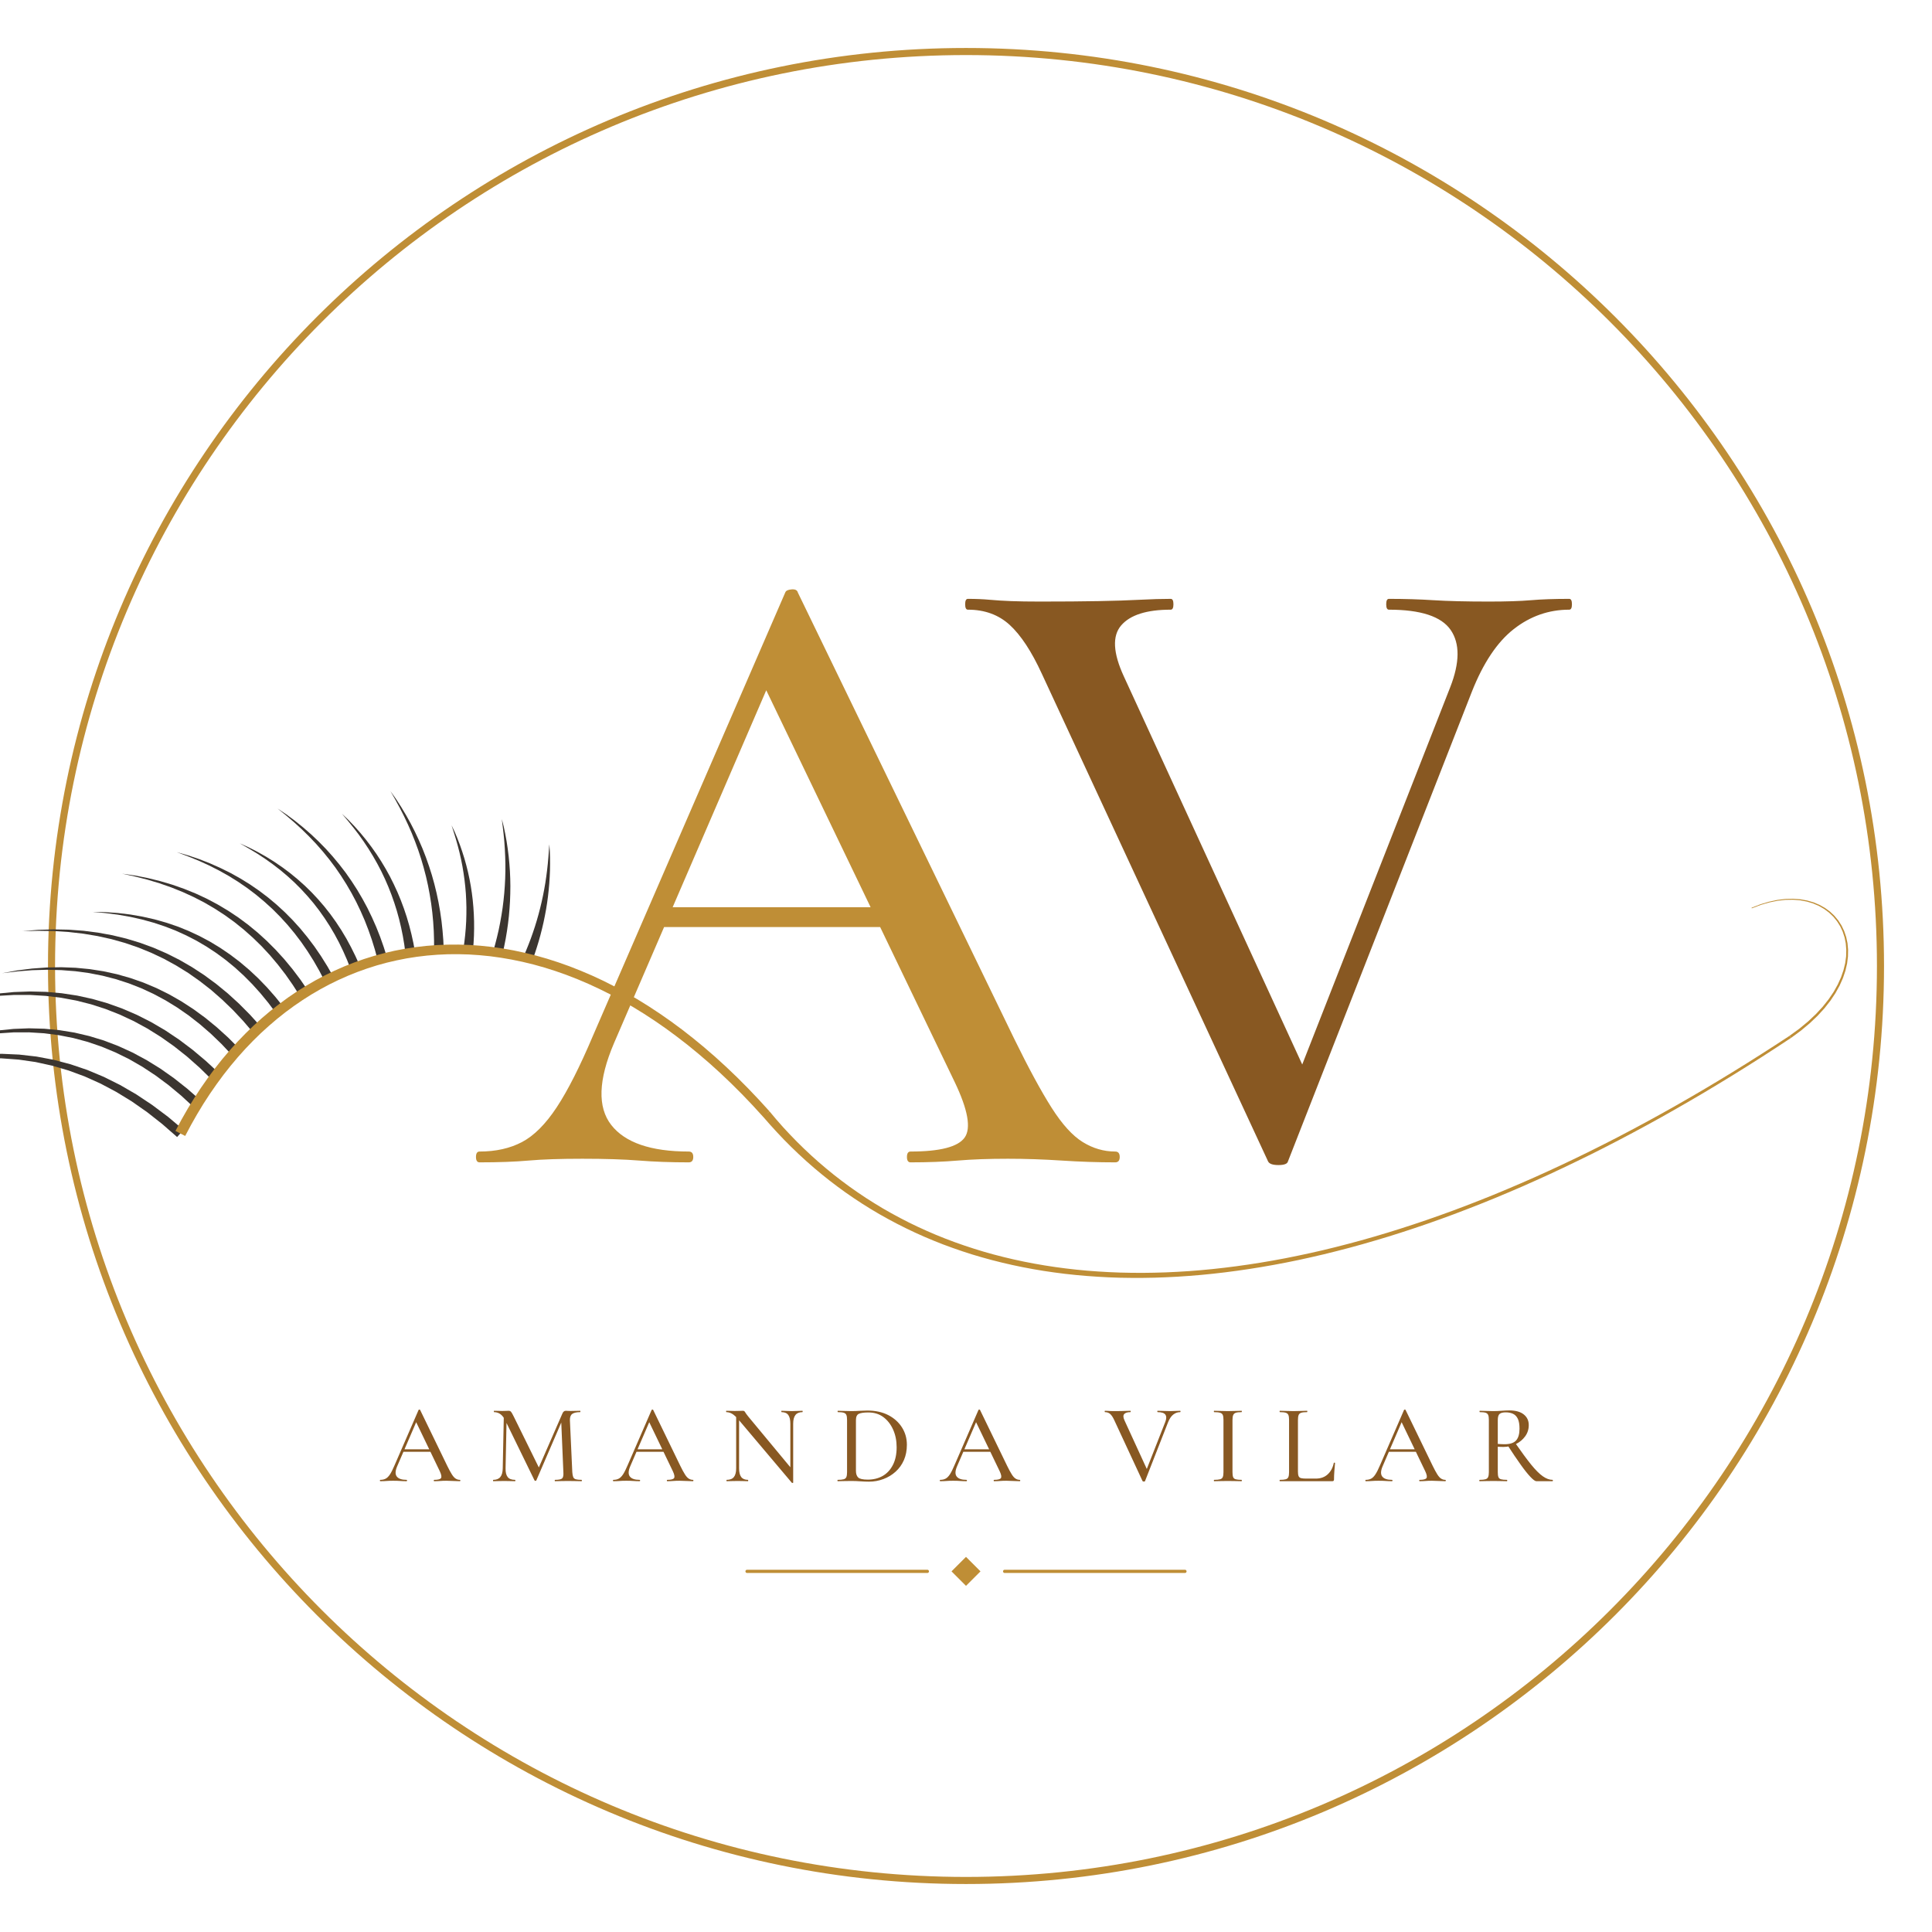
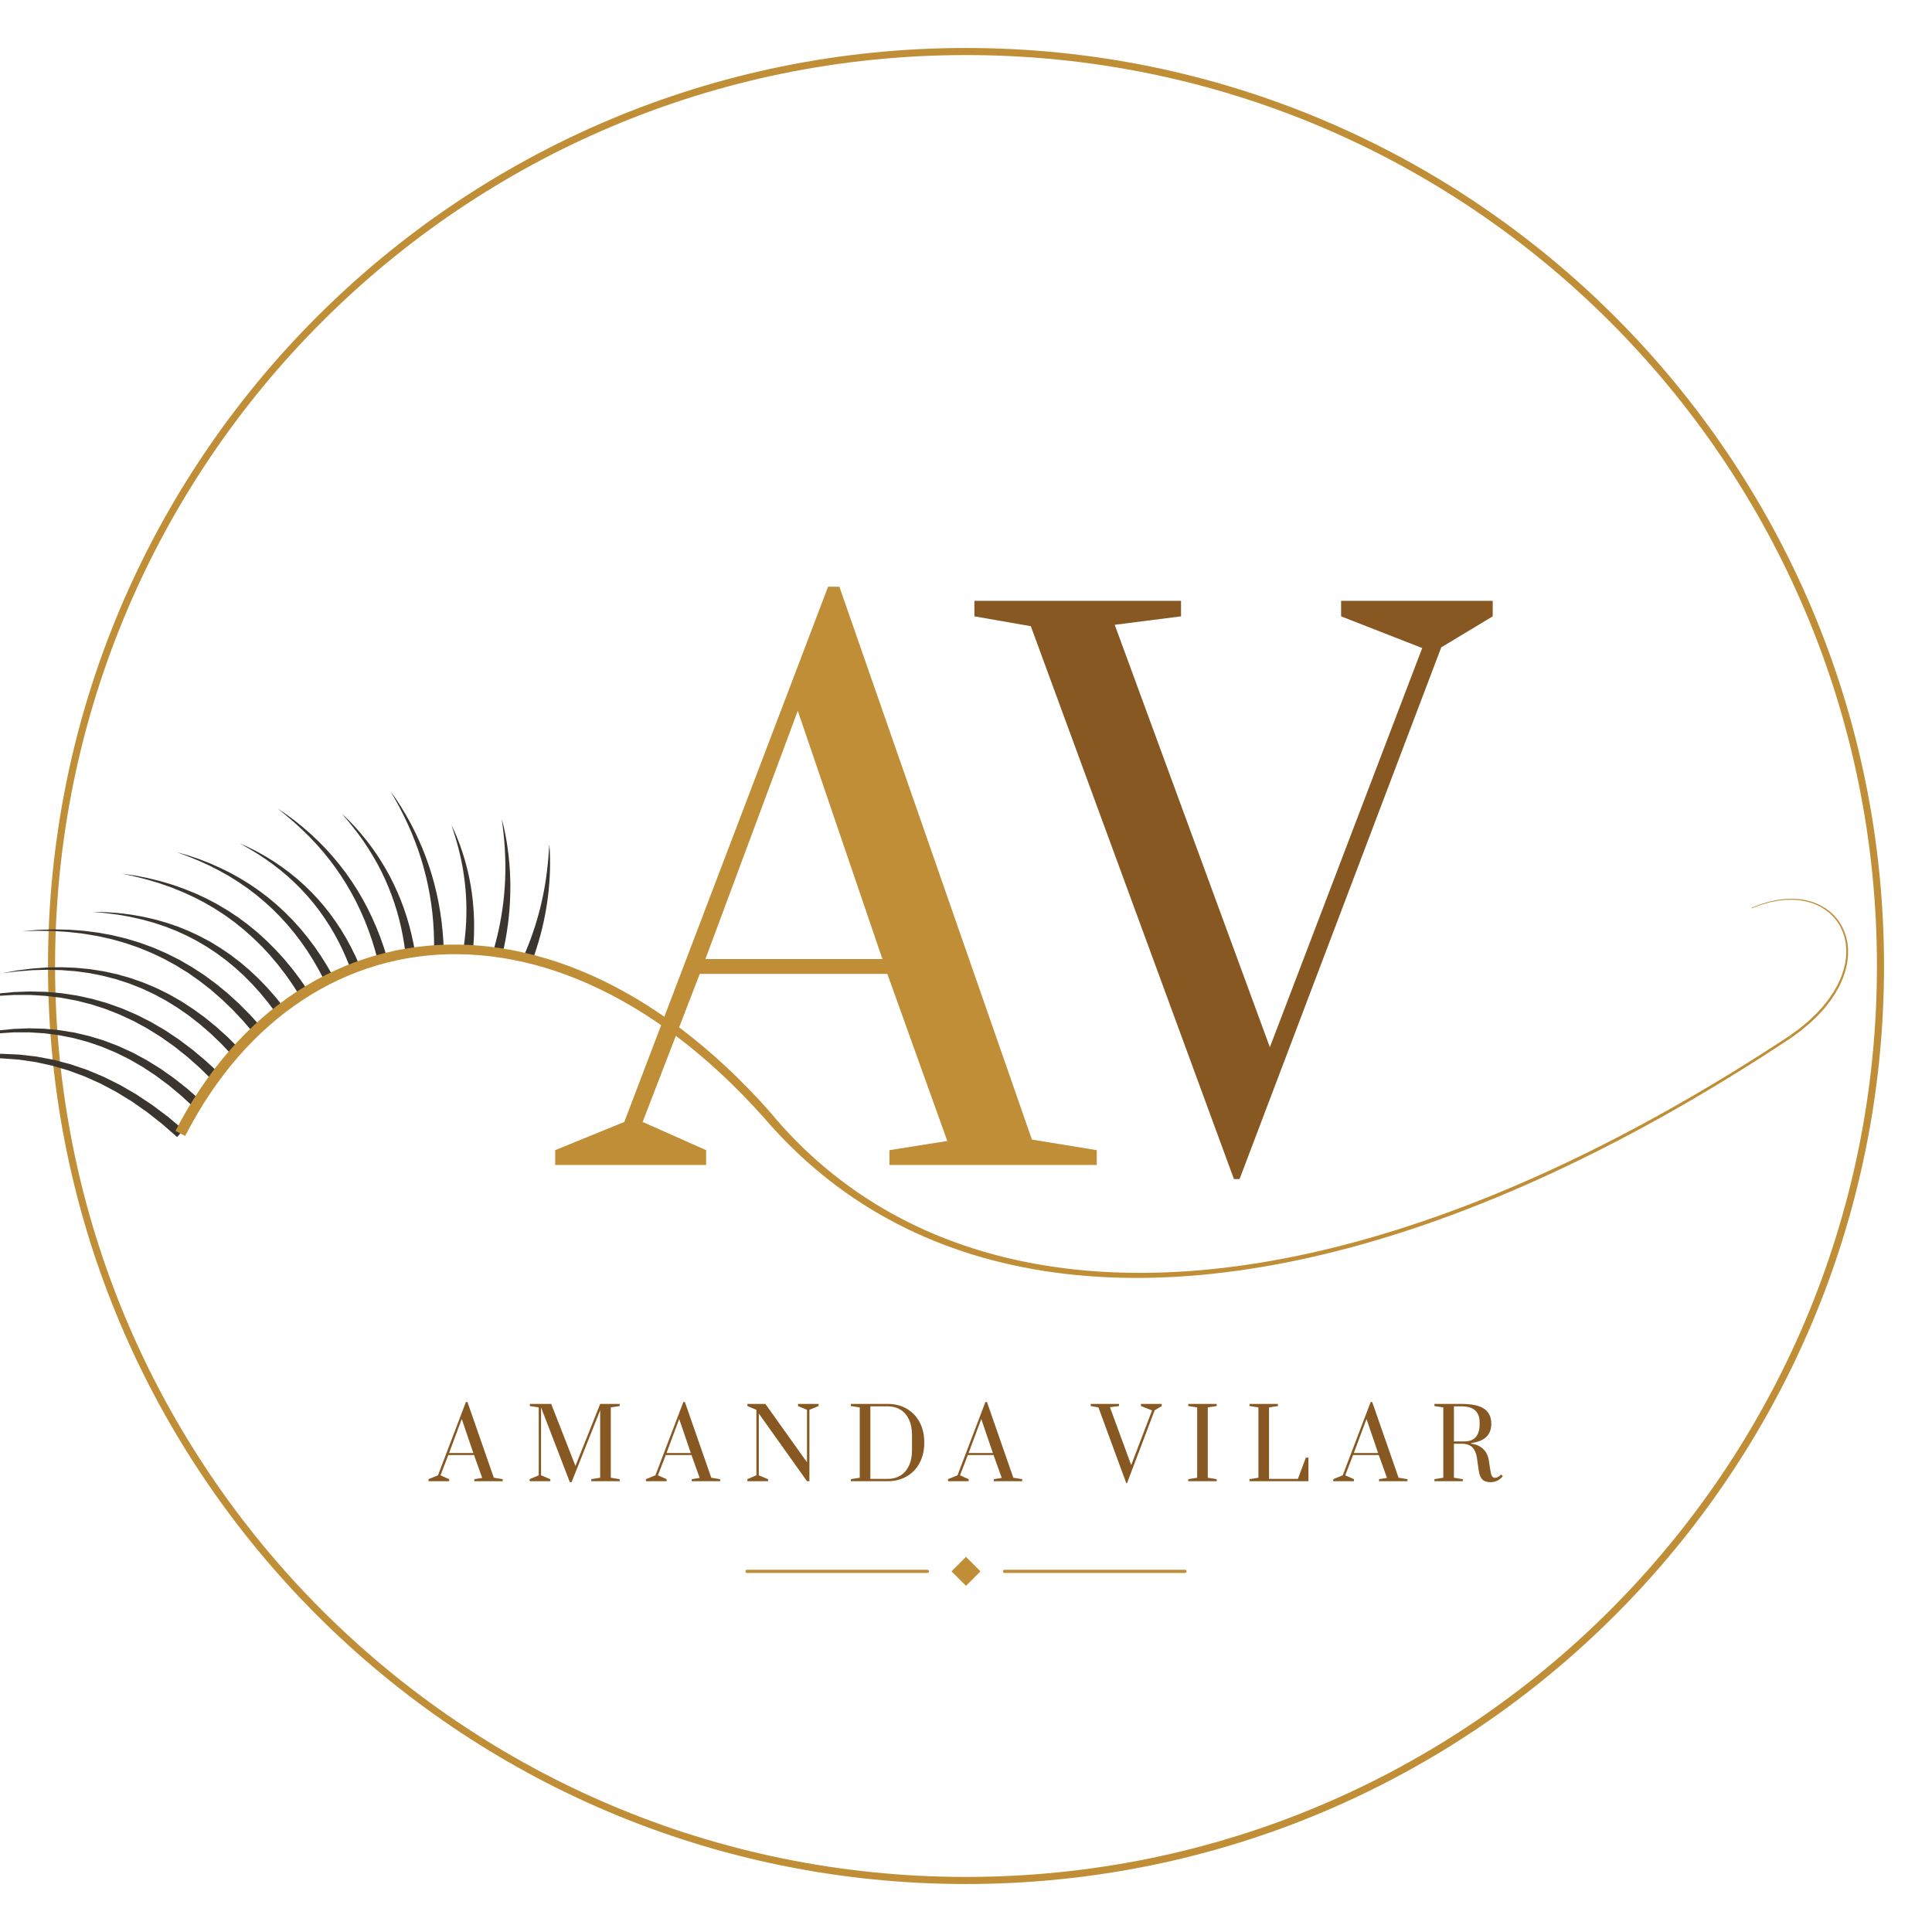
<svg xmlns="http://www.w3.org/2000/svg" viewBox="0 0 600 600" width="600" height="600" role="img" aria-labelledby="titulo">
  <circle cx="300" cy="300" r="284" fill="none" stroke="#BF8E36" stroke-width="2.2" />
  <g id="cilios" fill="#3B3530">
    <path d="M57 350.89L52.17 346.83L47.27 343.16L42.31 339.86L37.29 336.95L32.21 334.42L27.07 332.27L21.87 330.51L16.62 329.12L11.31 328.12L5.95 327.51L0.54 327.27L-4.92 327.41L-10.43 327.93L-15.99 328.83L-21.6 330.11L-27.26 331.77L-32.96 333.81L-38.7 336.25L-38.7 336.25L-32.86 334.09L-27.11 332.26L-21.43 330.81L-15.83 329.72L-10.31 329L-4.87 328.66L0.51 328.68L5.8 329.07L11.03 329.82L16.18 330.95L21.26 332.44L26.28 334.29L31.22 336.51L36.1 339.1L40.92 342.05L45.67 345.37L50.36 349.06L55 353.11Z" />
    <path d="M62.24 341.69L58.15 338.1L54 334.82L49.78 331.85L45.49 329.2L41.15 326.87L36.73 324.85L32.26 323.14L27.73 321.76L23.13 320.68L18.48 319.93L13.78 319.48L9.02 319.35L4.2 319.54L-0.67 320.03L-5.59 320.84L-10.56 321.97L-15.59 323.4L-20.66 325.18L-20.66 325.18L-15.51 323.69L-10.44 322.47L-5.46 321.55L-0.56 320.93L4.26 320.61L9 320.6L13.67 320.89L18.26 321.48L22.77 322.37L27.21 323.56L31.57 325.05L35.86 326.84L40.09 328.92L44.24 331.31L48.32 334L52.34 336.99L56.29 340.28L60.18 343.87Z" />
    <path d="M68 333.26L63.94 329.49L59.81 326.02L55.6 322.85L51.31 319.98L46.94 317.42L42.5 315.17L37.97 313.22L33.38 311.57L28.71 310.23L23.97 309.19L19.16 308.46L14.27 308.03L9.32 307.91L4.3 308.09L-0.79 308.57L-5.94 309.35L-11.16 310.44L-16.44 311.86L-16.44 311.86L-11.1 310.73L-5.86 309.86L-0.71 309.28L4.35 308.99L9.31 308.99L14.18 309.28L18.97 309.86L23.66 310.73L28.26 311.89L32.78 313.35L37.2 315.09L41.55 317.12L45.8 319.44L49.98 322.05L54.07 324.94L58.09 328.13L62.02 331.61L65.87 335.38Z" />
    <path d="M74.25 325.63L70.82 322.19L67.31 319.01L63.72 316.07L60.05 313.39L56.29 310.95L52.46 308.77L48.55 306.84L44.56 305.16L40.5 303.74L36.36 302.56L32.14 301.64L27.86 300.97L23.5 300.55L19.07 300.38L14.56 300.46L9.99 300.79L5.35 301.37L0.64 302.24L0.64 302.24L5.38 301.67L10.03 301.3L14.58 301.17L19.04 301.28L23.4 301.62L27.68 302.2L31.86 303.02L35.95 304.08L39.95 305.37L43.86 306.9L47.68 308.67L51.41 310.67L55.06 312.91L58.62 315.38L62.1 318.1L65.5 321.05L68.81 324.24L72.04 327.67Z" />
    <path d="M80.96 318.8L77.64 315.13L74.23 311.7L70.72 308.5L67.11 305.54L63.41 302.82L59.61 300.34L55.72 298.09L51.74 296.09L47.67 294.32L43.5 292.79L39.24 291.5L34.9 290.45L30.47 289.64L25.95 289.06L21.34 288.72L16.64 288.63L11.86 288.77L6.99 289.18L6.99 289.18L11.87 289.07L16.63 289.14L21.29 289.44L25.84 289.96L30.28 290.7L34.62 291.66L38.85 292.85L42.98 294.27L47 295.91L50.92 297.77L54.73 299.86L58.45 302.16L62.06 304.7L65.58 307.45L68.99 310.44L72.31 313.64L75.53 317.07L78.66 320.73Z" />
    <path d="M88.09 312.8L85.54 309.62L82.9 306.62L80.17 303.8L77.34 301.16L74.43 298.7L71.42 296.42L68.33 294.32L65.16 292.4L61.89 290.66L58.54 289.1L55.11 287.72L51.59 286.53L47.98 285.51L44.3 284.68L40.53 284.02L36.68 283.55L32.74 283.27L28.73 283.19L28.73 283.19L32.72 283.56L36.61 284.06L40.41 284.73L44.1 285.56L47.69 286.55L51.19 287.71L54.59 289.03L57.89 290.53L61.09 292.18L64.2 294.01L67.21 296L70.13 298.15L72.95 300.47L75.68 302.96L78.32 305.62L80.86 308.44L83.32 311.43L85.68 314.58Z" />
    <path d="M95.62 307.63L93.28 304.22L90.83 300.97L88.27 297.88L85.61 294.96L82.85 292.2L79.99 289.6L77.03 287.17L73.97 284.9L70.8 282.8L67.54 280.86L64.18 279.08L60.72 277.47L57.16 276.03L53.51 274.75L49.76 273.64L45.91 272.69L41.97 271.91L37.93 271.33L37.93 271.33L41.91 272.2L45.79 273.19L49.55 274.32L53.21 275.6L56.76 277.03L60.2 278.61L63.53 280.33L66.74 282.21L69.86 284.24L72.86 286.41L75.75 288.74L78.54 291.22L81.23 293.84L83.81 296.62L86.28 299.55L88.66 302.63L90.92 305.86L93.09 309.24Z" />
    <path d="M103.51 303.33L101.66 300.08L99.71 296.96L97.66 293.96L95.5 291.1L93.25 288.36L90.89 285.75L88.43 283.27L85.87 280.92L83.22 278.7L80.46 276.61L77.61 274.65L74.65 272.82L71.6 271.12L68.45 269.56L65.21 268.12L61.87 266.81L58.43 265.65L54.89 264.64L54.89 264.64L58.33 265.93L61.68 267.29L64.92 268.77L68.05 270.36L71.08 272.06L74 273.88L76.81 275.81L79.51 277.86L82.11 280.03L84.61 282.3L87 284.7L89.29 287.21L91.47 289.83L93.55 292.57L95.52 295.43L97.4 298.41L99.17 301.5L100.84 304.71Z" />
    <path d="M111.71 299.89L110.42 297L109.03 294.19L107.56 291.47L105.99 288.85L104.32 286.31L102.57 283.87L100.72 281.52L98.78 279.27L96.75 277.1L94.63 275.03L92.42 273.06L90.13 271.18L87.74 269.39L85.26 267.69L82.69 266.09L80.04 264.59L77.29 263.18L74.44 261.9L74.44 261.9L77.15 263.45L79.78 265.03L82.31 266.69L84.75 268.43L87.09 270.24L89.33 272.13L91.48 274.1L93.53 276.15L95.49 278.28L97.36 280.48L99.13 282.77L100.8 285.13L102.39 287.58L103.88 290.1L105.28 292.71L106.58 295.39L107.8 298.16L108.92 301Z" />
    <path d="M120.19 297.35L119.17 294.11L118.06 290.96L116.84 287.88L115.51 284.88L114.09 281.95L112.55 279.1L110.92 276.33L109.18 273.64L107.35 271.02L105.4 268.49L103.36 266.03L101.22 263.65L98.97 261.35L96.63 259.13L94.18 256.99L91.63 254.93L88.98 252.96L86.21 251.1L86.21 251.1L88.8 253.2L91.3 255.33L93.71 257.53L96 259.78L98.2 262.1L100.29 264.48L102.27 266.92L104.16 269.43L105.93 272.01L107.6 274.65L109.17 277.35L110.64 280.12L112 282.96L113.27 285.86L114.42 288.83L115.48 291.86L116.44 294.97L117.29 298.13Z" />
    <path d="M128.9 295.7L128.39 292.9L127.78 290.14L127.09 287.43L126.31 284.77L125.44 282.16L124.48 279.59L123.44 277.08L122.3 274.61L121.09 272.19L119.78 269.82L118.39 267.5L116.91 265.22L115.34 263L113.69 260.83L111.95 258.71L110.12 256.64L108.2 254.63L106.17 252.69L106.17 252.69L107.98 254.83L109.72 256.98L111.39 259.15L112.96 261.36L114.45 263.61L115.85 265.89L117.17 268.21L118.4 270.56L119.54 272.95L120.59 275.37L121.56 277.84L122.44 280.34L123.24 282.87L123.95 285.45L124.57 288.06L125.11 290.71L125.56 293.39L125.93 296.12Z" />
    <path d="M137.81 294.95L137.67 291.94L137.43 288.96L137.11 286.01L136.69 283.09L136.18 280.2L135.58 277.34L134.89 274.52L134.11 271.73L133.23 268.97L132.27 266.24L131.22 263.55L130.07 260.89L128.84 258.27L127.51 255.67L126.09 253.12L124.58 250.6L122.98 248.12L121.25 245.69L121.25 245.69L122.73 248.27L124.14 250.86L125.46 253.45L126.7 256.07L127.86 258.71L128.92 261.37L129.9 264.05L130.79 266.75L131.58 269.47L132.3 272.22L132.92 274.98L133.45 277.77L133.9 280.58L134.26 283.42L134.53 286.27L134.71 289.15L134.8 292.06L134.81 294.98Z" />
    <path d="M146.88 295.12L147.07 292.85L147.19 290.6L147.24 288.36L147.23 286.13L147.15 283.91L147.01 281.71L146.81 279.51L146.54 277.33L146.21 275.17L145.81 273.01L145.35 270.87L144.82 268.75L144.23 266.63L143.57 264.54L142.85 262.45L142.06 260.38L141.2 258.33L140.24 256.31L140.24 256.31L140.92 258.44L141.57 260.55L142.17 262.67L142.71 264.78L143.19 266.9L143.61 269.02L143.96 271.14L144.26 273.27L144.5 275.4L144.68 277.53L144.79 279.66L144.85 281.8L144.84 283.95L144.78 286.1L144.65 288.25L144.46 290.41L144.21 292.57L143.91 294.74Z" />
    <path d="M156.08 296.19L156.59 293.85L157.05 291.51L157.44 289.18L157.77 286.84L158.04 284.51L158.24 282.17L158.39 279.84L158.47 277.51L158.5 275.19L158.46 272.86L158.36 270.54L158.19 268.22L157.97 265.9L157.68 263.59L157.33 261.27L156.91 258.97L156.43 256.66L155.84 254.37L155.84 254.37L156.13 256.72L156.4 259.04L156.62 261.36L156.78 263.67L156.89 265.98L156.95 268.28L156.95 270.57L156.89 272.86L156.77 275.14L156.6 277.41L156.37 279.68L156.09 281.94L155.74 284.2L155.34 286.46L154.89 288.71L154.37 290.95L153.8 293.19L153.18 295.43Z" />
    <path d="M165.37 298.18L166.06 296.23L166.7 294.27L167.3 292.31L167.85 290.34L168.35 288.37L168.81 286.39L169.22 284.4L169.59 282.41L169.91 280.41L170.18 278.41L170.4 276.41L170.58 274.4L170.71 272.38L170.8 270.36L170.83 268.33L170.82 266.3L170.75 264.27L170.6 262.23L170.6 262.23L170.45 264.27L170.3 266.29L170.12 268.3L169.9 270.29L169.64 272.28L169.35 274.25L169.01 276.21L168.63 278.16L168.21 280.1L167.75 282.03L167.25 283.94L166.71 285.85L166.13 287.74L165.5 289.63L164.84 291.5L164.13 293.36L163.38 295.22L162.59 297.06Z" />
  </g>
  <path id="palpebra" d="M57.51 352.78L59.32 349.37L61.2 346.06L63.14 342.85L65.16 339.74L67.24 336.74L69.38 333.83L71.59 331.03L73.85 328.34L76.17 325.75L78.56 323.26L80.99 320.88L83.49 318.61L86.03 316.44L88.62 314.38L91.27 312.43L93.96 310.59L96.7 308.85L99.48 307.23L102.31 305.71L105.18 304.31L108.09 303.02L111.03 301.84L114.02 300.77L117.04 299.81L120.1 298.97L123.19 298.25L126.31 297.63L129.46 297.14L132.64 296.76L135.84 296.5L139.07 296.35L142.33 296.33L145.61 296.42L148.91 296.64L152.23 296.97L155.57 297.43L158.92 298.01L162.29 298.71L165.67 299.53L169.07 300.48L172.48 301.56L175.89 302.76L179.31 304.09L182.74 305.55L186.17 307.14L189.61 308.85L193.04 310.7L196.48 312.67L199.91 314.78L203.34 317.02L206.76 319.39L210.17 321.9L213.58 324.54L216.97 327.32L220.36 330.23L223.73 333.28L227.08 336.47L230.42 339.8L233.73 343.26L237.03 346.87L238.97 345.13L235.64 341.48L232.29 337.96L228.92 334.58L225.53 331.34L222.13 328.24L218.7 325.27L215.26 322.44L211.81 319.74L208.34 317.18L204.87 314.76L201.38 312.46L197.89 310.3L194.39 308.28L190.89 306.38L187.39 304.61L183.89 302.98L180.38 301.48L176.88 300.1L173.38 298.86L169.89 297.74L166.41 296.75L162.93 295.89L159.47 295.15L156.02 294.54L152.58 294.06L149.16 293.7L145.75 293.46L142.37 293.35L139 293.37L135.66 293.5L132.34 293.76L129.05 294.14L125.78 294.64L122.55 295.26L119.35 296L116.17 296.86L113.04 297.84L109.94 298.93L106.88 300.14L103.86 301.47L100.88 302.91L97.95 304.47L95.06 306.14L92.21 307.92L89.42 309.82L86.68 311.83L83.98 313.95L81.35 316.17L78.76 318.51L76.24 320.96L73.77 323.51L71.37 326.17L69.02 328.94L66.74 331.81L64.53 334.79L62.38 337.87L60.3 341.06L58.29 344.34L56.35 347.73L54.49 351.22ZM237 346.83L239.14 349.27L241.31 351.65L243.51 353.97L245.76 356.23L248.05 358.43L250.38 360.57L252.75 362.65L255.16 364.66L257.61 366.62L260.09 368.51L262.62 370.35L265.19 372.12L267.79 373.83L270.43 375.48L273.11 377.07L275.83 378.59L278.59 380.06L281.38 381.46L284.21 382.81L287.07 384.09L289.97 385.31L292.9 386.47L295.87 387.56L298.88 388.6L301.91 389.58L304.99 390.49L308.09 391.34L311.23 392.13L314.4 392.86L317.6 393.53L320.84 394.14L324.11 394.69L327.4 395.17L330.73 395.6L334.09 395.96L337.48 396.26L340.9 396.5L344.35 396.69L347.83 396.81L351.34 396.86L354.88 396.86L358.44 396.8L362.04 396.67L365.66 396.49L369.3 396.24L372.98 395.94L376.68 395.57L380.41 395.14L384.16 394.65L387.94 394.1L391.74 393.49L395.57 392.82L399.43 392.09L403.31 391.3L407.21 390.44L411.13 389.53L415.08 388.55L419.05 387.52L423.05 386.42L427.06 385.26L431.1 384.05L435.16 382.77L439.24 381.43L443.35 380.03L447.47 378.57L451.61 377.05L455.77 375.46L459.96 373.82L464.16 372.12L468.38 370.35L472.62 368.53L476.87 366.64L481.15 364.7L485.44 362.69L489.75 360.62L494.08 358.5L498.42 356.31L502.78 354.06L507.15 351.75L511.54 349.38L515.95 346.95L520.37 344.45L524.8 341.9L529.25 339.29L533.71 336.61L538.19 333.88L542.68 331.08L547.18 328.23L551.69 325.31L556.22 322.33L555.78 321.67L551.25 324.63L546.73 327.53L542.23 330.37L537.74 333.15L533.26 335.87L528.8 338.53L524.35 341.12L519.92 343.66L515.5 346.13L511.09 348.55L506.7 350.9L502.33 353.2L497.97 355.43L493.63 357.6L489.31 359.71L485 361.76L480.71 363.75L476.44 365.68L472.19 367.54L467.95 369.35L463.74 371.1L459.54 372.78L455.37 374.4L451.21 375.97L447.07 377.47L442.96 378.91L438.86 380.29L434.79 381.61L430.74 382.87L426.71 384.07L422.71 385.21L418.73 386.28L414.77 387.3L410.83 388.26L406.92 389.15L403.03 389.98L399.17 390.76L395.33 391.47L391.52 392.12L387.73 392.71L383.97 393.24L380.24 393.71L376.53 394.12L372.85 394.47L369.2 394.76L365.57 394.98L361.97 395.15L358.41 395.25L354.87 395.3L351.36 395.28L347.88 395.21L344.43 395.07L341.01 394.87L337.62 394.62L334.26 394.3L330.94 393.92L327.64 393.48L324.38 392.98L321.15 392.42L317.95 391.8L314.79 391.12L311.66 390.38L308.56 389.58L305.5 388.72L302.47 387.79L299.48 386.81L296.52 385.77L293.6 384.67L290.71 383.51L287.86 382.28L285.05 381L282.27 379.66L279.53 378.25L276.83 376.79L274.16 375.27L271.54 373.68L268.95 372.04L266.4 370.33L263.89 368.57L261.42 366.74L258.99 364.86L256.6 362.91L254.25 360.91L251.94 358.84L249.68 356.72L247.45 354.53L245.27 352.28L243.13 349.98L241.04 347.6L239 345.17Z" fill="#BF8E36" />
  <path id="floreio" d="M556.23 322.33L559.28 320.08L562.02 317.79L564.46 315.47L566.6 313.13L568.45 310.77L570.02 308.42L571.31 306.08L572.34 303.76L573.11 301.48L573.63 299.24L573.9 297.06L573.94 294.95L573.76 292.92L573.35 290.99L572.73 289.16L571.91 287.44L570.9 285.86L569.7 284.41L568.32 283.11L566.78 281.98L565.07 281.02L563.22 280.24L561.22 279.66L559.09 279.28L556.84 279.12L554.46 279.18L551.98 279.48L549.4 280.03L546.72 280.83L543.96 281.91L544.04 282.09L546.79 281.04L549.46 280.26L552.02 279.74L554.48 279.46L556.83 279.42L559.05 279.6L561.14 279.99L563.1 280.58L564.9 281.36L566.56 282.32L568.05 283.44L569.37 284.71L570.52 286.13L571.49 287.67L572.27 289.34L572.85 291.12L573.22 293L573.38 294.97L573.33 297.02L573.04 299.13L572.51 301.3L571.74 303.52L570.72 305.78L569.44 308.06L567.88 310.36L566.05 312.66L563.93 314.95L561.52 317.22L558.8 319.47L555.77 321.67Z" fill="#BF8E36" />
-   <path id="letra-a" d="M283.06 287.90L201.58 287.90L204.94 281.74L281.10 281.74L283.06 287.90M346.34 357.62Q347.74 357.62 347.74 359.30Q347.74 360.98 346.34 360.98Q338.22 360.98 329.68 360.42Q321.14 359.86 313.02 359.86Q304.06 359.86 297.48 360.42Q290.90 360.98 282.78 360.98Q281.66 360.98 281.66 359.30Q281.66 357.62 282.78 357.62Q296.50 357.62 299.58 353.28Q302.66 348.94 296.50 336.06L236.30 210.90L245.26 197.46L190.66 324.02Q183.38 341.10 189.82 349.36Q196.26 357.62 213.90 357.62Q215.30 357.62 215.30 359.30Q215.30 360.98 213.90 360.98Q205.50 360.98 198.50 360.42Q191.50 359.86 180.86 359.86Q170.50 359.86 164.20 360.42Q157.90 360.98 148.94 360.98Q147.82 360.98 147.82 359.30Q147.82 357.62 148.94 357.62Q156.50 357.62 162.10 354.68Q167.70 351.74 172.88 343.90Q178.06 336.06 184.22 321.50L243.86 184.02Q244.14 183.18 245.82 183.04Q247.50 182.90 247.78 184.02L314.98 322.62Q321.70 336.34 326.60 344.04Q331.50 351.74 336.26 354.68Q341.02 357.62 346.34 357.62" fill="#BF8E36" />
-   <path id="letra-v" d="M487.34 185.98Q488.18 185.98 488.18 187.66Q488.18 189.34 487.34 189.34Q477.82 189.34 470.12 195.36Q462.42 201.38 457.10 214.82L399.98 360.70Q399.70 361.82 397.04 361.82Q394.38 361.82 393.82 360.70L323.54 209.22Q318.78 198.86 313.60 194.10Q308.42 189.34 300.58 189.34Q299.74 189.34 299.74 187.66Q299.74 185.98 300.58 185.98Q304.22 185.98 307.30 186.26Q310.38 186.54 314.02 186.68Q317.66 186.82 322.98 186.82Q333.62 186.82 341.18 186.68Q348.74 186.54 354.06 186.26Q359.38 185.98 363.58 185.98Q364.42 185.98 364.42 187.66Q364.42 189.34 363.58 189.34Q352.38 189.34 348.18 194.24Q343.98 199.14 349.02 210.06L406.42 334.94L396.34 351.18L450.38 213.42Q454.86 201.94 450.52 195.64Q446.18 189.34 431.34 189.34Q430.50 189.34 430.50 187.66Q430.50 185.98 431.34 185.98Q438.62 185.98 445.20 186.40Q451.78 186.82 462.42 186.82Q470.54 186.82 475.44 186.40Q480.34 185.98 487.34 185.98" fill="#885822" />
-   <path id="nome" d="M134.89 450.87L124.70 450.87L125.12 450.10L134.64 450.10L134.89 450.87M142.80 459.58Q142.97 459.58 142.97 459.79Q142.97 460 142.80 460Q141.78 460 140.72 459.93Q139.65 459.86 138.63 459.86Q137.51 459.86 136.69 459.93Q135.87 460 134.85 460Q134.71 460 134.71 459.79Q134.71 459.58 134.85 459.58Q136.57 459.58 136.95 459.04Q137.34 458.50 136.57 456.88L129.04 441.24L130.16 439.56L123.34 455.38Q122.43 457.51 123.23 458.55Q124.04 459.58 126.24 459.58Q126.42 459.58 126.42 459.79Q126.42 460 126.24 460Q125.19 460 124.32 459.93Q123.44 459.86 122.11 459.86Q120.82 459.86 120.03 459.93Q119.24 460 118.12 460Q117.98 460 117.98 459.79Q117.98 459.58 118.12 459.58Q119.07 459.58 119.77 459.21Q120.47 458.85 121.12 457.87Q121.76 456.88 122.53 455.06L129.99 437.88Q130.02 437.77 130.23 437.76Q130.44 437.74 130.48 437.88L138.88 455.20Q139.72 456.92 140.33 457.88Q140.94 458.85 141.54 459.21Q142.13 459.58 142.80 459.58M156.13 456.01L156.48 438.93L157.36 439L157.01 456.01Q156.97 457.83 157.66 458.70Q158.34 459.58 159.95 459.58Q160.05 459.58 160.05 459.79Q160.05 460 159.95 460Q159.18 460 158.37 459.96Q157.57 459.93 156.55 459.93Q155.61 459.93 154.77 459.96Q153.93 460 153.19 460Q153.12 460 153.12 459.79Q153.12 459.58 153.19 459.58Q154.66 459.58 155.38 458.70Q156.10 457.83 156.13 456.01M180.63 459.58Q180.70 459.58 180.70 459.79Q180.70 460 180.63 460Q179.76 460 178.67 459.96Q177.59 459.93 176.36 459.93Q175.21 459.93 174.19 459.96Q173.18 460 172.37 460Q172.27 460 172.27 459.79Q172.27 459.58 172.37 459.58Q174.09 459.58 174.58 459.13Q175.07 458.67 174.96 457.17L174.26 440.68L175.63 438.72L166.56 459.75Q166.53 459.89 166.30 459.89Q166.07 459.89 166 459.75L156.87 441.03Q155.64 438.55 153.44 438.55Q153.37 438.55 153.37 438.33Q153.37 438.13 153.44 438.13Q154.07 438.13 154.75 438.16Q155.43 438.19 155.92 438.19Q156.59 438.19 157.13 438.16Q157.67 438.13 157.95 438.13Q158.44 438.13 158.72 438.46Q159 438.79 159.56 439.94L167.51 456.08L166.21 458.32L174.65 439Q174.82 438.58 175.09 438.35Q175.35 438.13 175.70 438.13Q175.94 438.13 176.31 438.16Q176.68 438.19 177.17 438.19Q178.15 438.19 178.81 438.16Q179.48 438.13 180.18 438.13Q180.25 438.13 180.25 438.33Q180.25 438.55 180.18 438.55Q178.50 438.55 177.73 439.09Q176.96 439.63 176.99 441.06L177.73 457.17Q177.80 458.18 178.01 458.70Q178.22 459.23 178.81 459.40Q179.41 459.58 180.63 459.58M207.27 450.87L197.08 450.87L197.50 450.10L207.02 450.10L207.27 450.87M215.18 459.58Q215.35 459.58 215.35 459.79Q215.35 460 215.18 460Q214.16 460 213.10 459.93Q212.03 459.86 211.01 459.86Q209.89 459.86 209.07 459.93Q208.25 460 207.23 460Q207.09 460 207.09 459.79Q207.09 459.58 207.23 459.58Q208.95 459.58 209.33 459.04Q209.72 458.50 208.95 456.88L201.42 441.24L202.54 439.56L195.72 455.38Q194.81 457.51 195.61 458.55Q196.42 459.58 198.62 459.58Q198.80 459.58 198.80 459.79Q198.80 460 198.62 460Q197.57 460 196.70 459.93Q195.82 459.86 194.49 459.86Q193.20 459.86 192.41 459.93Q191.62 460 190.50 460Q190.36 460 190.36 459.79Q190.36 459.58 190.50 459.58Q191.45 459.58 192.15 459.21Q192.85 458.85 193.50 457.87Q194.14 456.88 194.91 455.06L202.37 437.88Q202.40 437.77 202.61 437.76Q202.82 437.74 202.86 437.88L211.26 455.20Q212.10 456.92 212.71 457.88Q213.32 458.85 213.92 459.21Q214.51 459.58 215.18 459.58M228.62 456.01L228.62 438.93L229.53 439L229.53 456.01Q229.53 457.83 230.19 458.70Q230.86 459.58 232.29 459.58Q232.36 459.58 232.36 459.79Q232.36 460 232.29 460Q231.56 460 230.81 459.96Q230.05 459.93 229.11 459.93Q228.20 459.93 227.32 459.96Q226.45 460 225.68 460Q225.61 460 225.61 459.79Q225.61 459.58 225.68 459.58Q227.22 459.58 227.92 458.70Q228.62 457.83 228.62 456.01M246.05 456.39L246.33 460.45Q246.33 460.52 246.17 460.54Q246.01 460.56 245.94 460.52L229.46 441Q228.23 439.56 227.34 439.05Q226.45 438.55 225.57 438.55Q225.50 438.55 225.50 438.33Q225.50 438.13 225.57 438.13Q226.24 438.13 226.90 438.16Q227.57 438.19 228.13 438.19Q228.97 438.19 229.67 438.16Q230.37 438.13 230.72 438.13Q231.17 438.13 231.38 438.53Q231.59 438.93 232.40 439.94L246.05 456.39M246.33 442.15L246.33 460.45L245.45 459.37L245.45 442.15Q245.45 440.33 244.81 439.44Q244.16 438.55 242.72 438.55Q242.65 438.55 242.65 438.33Q242.65 438.13 242.72 438.13Q243.46 438.13 244.23 438.18Q245 438.23 245.91 438.23Q246.78 438.23 247.62 438.18Q248.46 438.13 249.20 438.13Q249.27 438.13 249.27 438.33Q249.27 438.55 249.20 438.55Q247.73 438.55 247.03 439.44Q246.33 440.33 246.33 442.15M269.85 460.14Q268.80 460.14 267.26 460.04Q265.72 459.93 264.42 459.93Q263.23 459.93 262.13 459.96Q261.03 460 260.15 460Q260.08 460 260.08 459.79Q260.08 459.58 260.15 459.58Q261.38 459.58 262.01 459.40Q262.64 459.23 262.85 458.70Q263.06 458.18 263.06 457.17L263.06 440.96Q263.06 439.94 262.85 439.44Q262.64 438.93 262.03 438.74Q261.41 438.55 260.22 438.55Q260.12 438.55 260.12 438.33Q260.12 438.13 260.22 438.13Q261.10 438.13 262.17 438.18Q263.23 438.23 264.42 438.23Q265.61 438.23 267 438.14Q268.38 438.06 269.36 438.06Q273.07 438.06 275.82 439.45Q278.56 440.86 280.10 443.27Q281.64 445.69 281.64 448.69Q281.64 451.32 280.72 453.44Q279.79 455.56 278.14 457.04Q276.50 458.53 274.36 459.33Q272.23 460.14 269.85 460.14M269.50 459.51Q272.12 459.51 274.14 458.36Q276.15 457.20 277.30 454.94Q278.46 452.69 278.46 449.46Q278.46 446.42 277.37 443.99Q276.29 441.56 274.35 440.10Q272.40 438.65 269.71 438.65Q267.61 438.65 266.72 439.07Q265.82 439.49 265.82 441.03L265.82 456.78Q265.82 458.18 266.52 458.85Q267.22 459.51 269.50 459.51M308.77 450.87L298.58 450.87L299 450.10L308.52 450.10L308.77 450.87M316.68 459.58Q316.85 459.58 316.85 459.79Q316.85 460 316.68 460Q315.66 460 314.60 459.93Q313.53 459.86 312.51 459.86Q311.39 459.86 310.57 459.93Q309.75 460 308.73 460Q308.59 460 308.59 459.79Q308.59 459.58 308.73 459.58Q310.45 459.58 310.83 459.04Q311.22 458.50 310.45 456.88L302.92 441.24L304.04 439.56L297.22 455.38Q296.31 457.51 297.11 458.55Q297.92 459.58 300.12 459.58Q300.30 459.58 300.30 459.79Q300.30 460 300.12 460Q299.07 460 298.20 459.93Q297.32 459.86 295.99 459.86Q294.70 459.86 293.91 459.93Q293.12 460 292 460Q291.86 460 291.86 459.79Q291.86 459.58 292 459.58Q292.95 459.58 293.65 459.21Q294.35 458.85 295 457.87Q295.64 456.88 296.41 455.06L303.87 437.88Q303.90 437.77 304.11 437.76Q304.32 437.74 304.36 437.88L312.76 455.20Q313.60 456.92 314.21 457.88Q314.82 458.85 315.42 459.21Q316.01 459.58 316.68 459.58M366.52 438.13Q366.62 438.13 366.62 438.33Q366.62 438.55 366.52 438.55Q365.33 438.55 364.37 439.30Q363.40 440.05 362.74 441.73L355.60 459.96Q355.56 460.11 355.23 460.11Q354.90 460.11 354.83 459.96L346.04 441.03Q345.45 439.74 344.80 439.14Q344.15 438.55 343.17 438.55Q343.07 438.55 343.07 438.33Q343.07 438.13 343.17 438.13Q343.63 438.13 344.01 438.16Q344.40 438.19 344.85 438.21Q345.31 438.23 345.97 438.23Q347.30 438.23 348.25 438.21Q349.19 438.19 349.86 438.16Q350.52 438.13 351.05 438.13Q351.15 438.13 351.15 438.33Q351.15 438.55 351.05 438.55Q349.65 438.55 349.12 439.16Q348.60 439.77 349.23 441.13L356.40 456.75L355.14 458.77L361.90 441.56Q362.46 440.12 361.92 439.33Q361.37 438.55 359.52 438.55Q359.41 438.55 359.41 438.33Q359.41 438.13 359.52 438.13Q360.43 438.13 361.25 438.18Q362.07 438.23 363.40 438.23Q364.42 438.23 365.03 438.18Q365.64 438.13 366.52 438.13M382.76 441.03L382.76 457.17Q382.76 458.18 382.95 458.70Q383.14 459.23 383.75 459.40Q384.37 459.58 385.59 459.58Q385.66 459.58 385.66 459.79Q385.66 460 385.59 460Q384.72 460 383.65 459.96Q382.58 459.93 381.32 459.93Q380.10 459.93 379.01 459.96Q377.93 460 377.05 460Q376.98 460 376.98 459.79Q376.98 459.58 377.05 459.58Q378.28 459.58 378.91 459.40Q379.54 459.23 379.75 458.70Q379.96 458.18 379.96 457.17L379.96 440.96Q379.96 439.94 379.75 439.44Q379.54 438.93 378.91 438.74Q378.28 438.55 377.05 438.55Q376.98 438.55 376.98 438.33Q376.98 438.13 377.05 438.13Q377.93 438.13 379.01 438.18Q380.10 438.23 381.32 438.23Q382.58 438.23 383.67 438.18Q384.75 438.13 385.59 438.13Q385.66 438.13 385.66 438.33Q385.66 438.55 385.59 438.55Q384.37 438.55 383.77 438.75Q383.18 438.96 382.97 439.49Q382.76 440.01 382.76 441.03M403.09 441L403.09 457.02Q403.09 457.94 403.29 458.41Q403.48 458.88 404.02 459.04Q404.56 459.19 405.65 459.19L408.62 459.19Q410.90 459.19 412.33 457.87Q413.77 456.54 414.22 454.33Q414.22 454.23 414.42 454.24Q414.61 454.26 414.61 454.37Q414.50 455.38 414.40 456.81Q414.29 458.25 414.29 459.48Q414.29 460 413.77 460L397.46 460Q397.39 460 397.39 459.79Q397.39 459.58 397.46 459.58Q398.68 459.58 399.30 459.40Q399.91 459.23 400.12 458.70Q400.33 458.18 400.33 457.17L400.33 440.96Q400.33 439.94 400.12 439.44Q399.91 438.93 399.30 438.74Q398.68 438.55 397.46 438.55Q397.39 438.55 397.39 438.33Q397.39 438.13 397.46 438.13Q398.30 438.13 399.40 438.18Q400.50 438.23 401.69 438.23Q402.95 438.23 404.02 438.18Q405.09 438.13 405.93 438.13Q406 438.13 406 438.33Q406 438.55 405.93 438.55Q404.70 438.55 404.11 438.74Q403.51 438.93 403.30 439.45Q403.09 439.98 403.09 441M440.93 450.87L430.74 450.87L431.16 450.10L440.68 450.10L440.93 450.87M448.84 459.58Q449.01 459.58 449.01 459.79Q449.01 460 448.84 460Q447.82 460 446.75 459.93Q445.69 459.86 444.67 459.86Q443.55 459.86 442.73 459.93Q441.91 460 440.89 460Q440.75 460 440.75 459.79Q440.75 459.58 440.89 459.58Q442.61 459.58 442.99 459.04Q443.38 458.50 442.61 456.88L435.08 441.24L436.20 439.56L429.38 455.38Q428.47 457.51 429.27 458.55Q430.08 459.58 432.28 459.58Q432.46 459.58 432.46 459.79Q432.46 460 432.28 460Q431.23 460 430.36 459.93Q429.48 459.86 428.15 459.86Q426.86 459.86 426.07 459.93Q425.28 460 424.16 460Q424.02 460 424.02 459.79Q424.02 459.58 424.16 459.58Q425.11 459.58 425.81 459.21Q426.51 458.85 427.15 457.87Q427.80 456.88 428.57 455.06L436.03 437.88Q436.06 437.77 436.27 437.76Q436.48 437.74 436.52 437.88L444.92 455.20Q445.76 456.92 446.37 457.88Q446.98 458.85 447.58 459.21Q448.17 459.58 448.84 459.58M477.12 460Q476.56 460 475.28 458.65Q474 457.31 472.22 454.80Q470.43 452.30 468.19 448.83L470.54 448.10Q473.48 452.33 475.52 454.86Q477.57 457.38 479.15 458.48Q480.72 459.58 482.16 459.58Q482.26 459.58 482.26 459.79Q482.26 460 482.16 460Q480.20 460 478.95 460Q477.71 460 477.12 460M468.72 438.02Q471.66 438.02 473.21 439.26Q474.77 440.50 474.77 442.57Q474.77 444.53 473.65 446.07Q472.53 447.61 470.73 448.49Q468.93 449.36 466.86 449.36Q466.44 449.36 465.99 449.34Q465.53 449.32 465.15 449.29L465.15 457.17Q465.15 458.18 465.34 458.70Q465.53 459.23 466.14 459.40Q466.76 459.58 467.98 459.58Q468.09 459.58 468.09 459.79Q468.09 460 467.98 460Q467.11 460 466.06 459.96Q465.01 459.93 463.75 459.93Q462.56 459.93 461.47 459.96Q460.39 460 459.51 460Q459.41 460 459.41 459.79Q459.41 459.58 459.51 459.58Q460.70 459.58 461.31 459.40Q461.93 459.23 462.15 458.70Q462.38 458.18 462.38 457.17L462.38 440.96Q462.38 439.94 462.17 439.44Q461.96 438.93 461.37 438.74Q460.77 438.55 459.55 438.55Q459.48 438.55 459.48 438.33Q459.48 438.13 459.55 438.13Q460.42 438.13 461.49 438.18Q462.56 438.23 463.75 438.23Q464.87 438.23 466.27 438.13Q467.67 438.02 468.72 438.02M471.90 443.69Q471.90 441.73 471.38 440.63Q470.85 439.52 469.89 439.07Q468.93 438.62 467.63 438.62Q466.30 438.62 465.73 439.09Q465.15 439.56 465.15 441.03L465.15 448.42Q465.64 448.45 466.21 448.49Q466.79 448.52 467.21 448.52Q469.80 448.52 470.85 447.33Q471.90 446.14 471.90 443.69" fill="#885822" />
+   <path id="letra-a" d="M219.29 361.79L172.42 361.79L172.42 357.19L193.88 348.43L257.17 182.21L260.68 182.21L320.47 353.91L340.61 357.19L340.61 361.79L276.23 361.79L276.23 357.19L294.19 354.34L275.57 302.44L217.32 302.44L199.58 348.43L219.29 357.19L219.29 361.79M247.76 220.75L219.07 297.84L274.04 297.84" fill="#BF8E36" />
+   <path id="letra-v" d="M384.96 366.17L383.21 366.17L320.13 194.47L302.61 191.41L302.61 186.59L366.78 186.59L366.78 191.41L346.19 194.04L394.37 325.22L441.68 201.26L416.49 191.41L416.49 186.59L463.58 186.59L463.58 191.41L447.59 201.04" fill="#885822" />
+   <path id="nome" d="M139.50 460L133.08 460L133.08 459.37L136.02 458.17L144.69 435.40L145.17 435.40L153.36 458.92L156.12 459.37L156.12 460L147.30 460L147.30 459.37L149.76 458.98L147.21 451.87L139.23 451.87L136.80 458.17L139.50 459.37L139.50 460M143.40 440.68L139.47 451.24L147 451.24M177.51 460.30L176.97 460.30L168.03 437.08L168.03 458.17L170.91 459.37L170.91 460L164.49 460L164.49 459.37L167.31 458.17L167.31 437.08L164.55 436.66L164.55 436L171.18 436L178.71 455.26L186.39 436L192.45 436L192.45 436.66L189.69 437.08L189.69 458.92L192.45 459.37L192.45 460L183.63 460L183.63 459.37L186.39 458.92L186.39 437.98M207.03 460L200.61 460L200.61 459.37L203.55 458.17L212.22 435.40L212.70 435.40L220.89 458.92L223.65 459.37L223.65 460L214.83 460L214.83 459.37L217.29 458.98L214.74 451.87L206.76 451.87L204.33 458.17L207.03 459.37L207.03 460M210.93 440.68L207 451.24L214.53 451.24M238.53 460L232.11 460L232.11 459.37L234.90 458.17L234.90 437.83L232.11 436.66L232.11 436L237.69 436L250.62 454.12L250.62 437.83L247.83 436.66L247.83 436L254.22 436L254.22 436.66L251.37 437.83L251.37 460L250.62 460L235.65 438.97L235.65 458.17L238.53 459.37M264.24 460L264.24 459.37L267 458.92L267 437.08L264.24 436.66L264.24 436L275.73 436Q279.03 436 281.59 437.49Q284.16 438.97 285.60 441.69Q287.04 444.40 287.04 448Q287.04 451.60 285.60 454.31Q284.16 457.03 281.58 458.51Q279 460 275.73 460L264.24 460M270.30 459.28L275.73 459.28Q277.92 459.28 279.61 458.26Q281.31 457.24 282.27 455.21Q283.23 453.19 283.23 450.31L283.23 445.69Q283.23 442.81 282.27 440.80Q281.31 438.79 279.61 437.77Q277.92 436.75 275.73 436.75L270.30 436.75M300.84 460L294.42 460L294.42 459.37L297.36 458.17L306.03 435.40L306.51 435.40L314.70 458.92L317.46 459.37L317.46 460L308.64 460L308.64 459.37L311.10 458.98L308.55 451.87L300.57 451.87L298.14 458.17L300.84 459.37L300.84 460M304.74 440.68L300.81 451.24L308.34 451.24M350.01 460.60L349.77 460.60L341.13 437.08L338.73 436.66L338.73 436L347.52 436L347.52 436.66L344.70 437.02L351.30 454.99L357.78 438.01L354.33 436.66L354.33 436L360.78 436L360.78 436.66L358.59 437.98M377.85 460L369.03 460L369.03 459.37L371.79 458.92L371.79 437.08L369.03 436.66L369.03 436L377.85 436L377.85 436.66L375.09 437.08L375.09 458.92L377.85 459.37M406.35 460L388.05 460L388.05 459.37L390.81 458.92L390.81 437.08L388.05 436.66L388.05 436L396.87 436L396.87 436.66L394.11 437.08L394.11 459.28L403.08 459.28L405.54 452.68L406.35 452.68M420.48 460L414.06 460L414.06 459.37L417 458.17L425.67 435.40L426.15 435.40L434.34 458.92L437.10 459.37L437.10 460L428.28 460L428.28 459.37L430.74 458.98L428.19 451.87L420.21 451.87L417.78 458.17L420.48 459.37L420.48 460M424.38 440.68L420.45 451.24L427.98 451.24M462.90 460.30Q461.22 460.30 460.38 459.49Q459.54 458.68 459.24 456.73L458.67 452.71Q458.37 450.67 457.27 449.51Q456.18 448.36 453.87 448.36L451.53 448.36L451.53 458.92L454.29 459.37L454.29 460L445.47 460L445.47 459.37L448.23 458.92L448.23 437.08L445.47 436.66L445.47 436L453.87 436Q458.76 436 460.95 437.53Q463.14 439.06 463.14 442.18Q463.14 447.34 456.90 448.15L456.90 448.33Q459.21 448.66 460.60 449.98Q462 451.30 462.36 453.49L462.75 456.07Q462.99 457.75 463.31 458.35Q463.62 458.95 464.28 458.95Q464.73 458.95 465.24 458.67Q465.75 458.38 466.20 457.93L466.71 458.47Q465.84 459.46 464.91 459.88Q463.98 460.30 462.90 460.30M451.53 447.64L454.89 447.64Q457.08 447.64 458.29 446.31Q459.51 444.97 459.51 442.36L459.51 441.73Q459.51 436.75 453.87 436.75L451.53 436.75" fill="#885822" />
  <path d="M232 488H288M312 488H368" stroke="#BF8E36" stroke-width="1" stroke-linecap="round" />
  <path d="M300 483.5L304.5 488L300 492.5L295.5 488Z" fill="#BF8E36" />
</svg>
